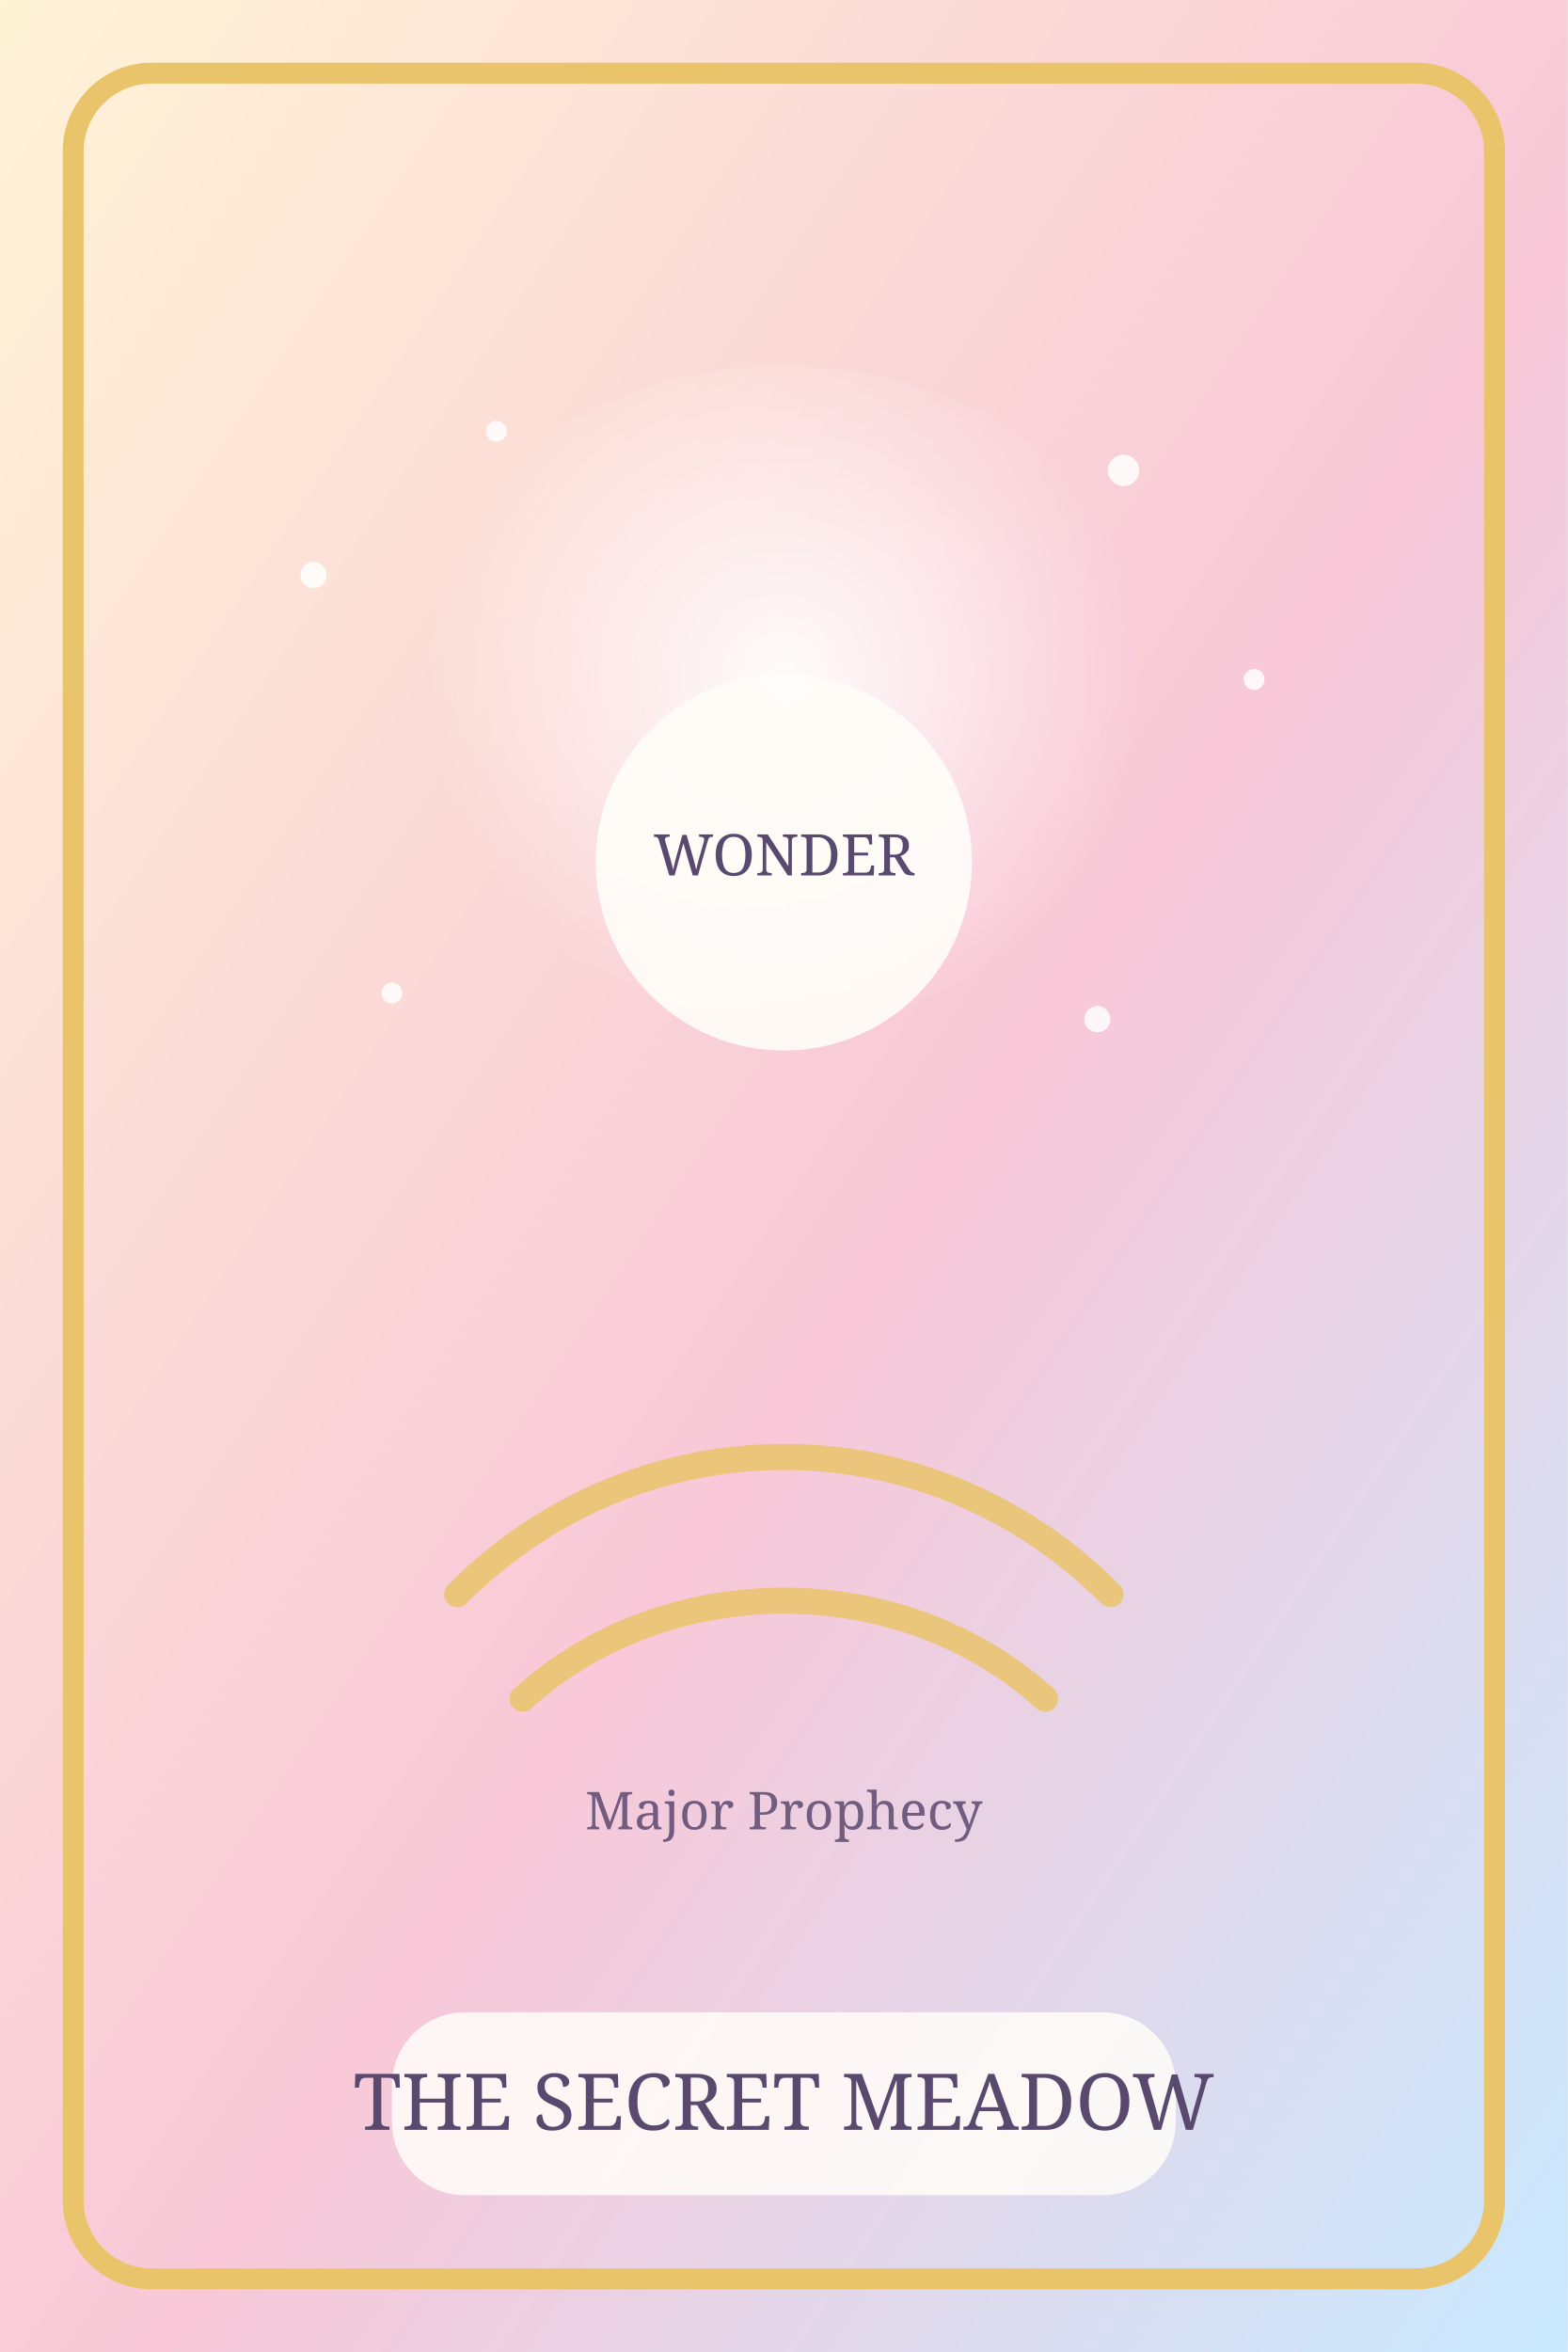
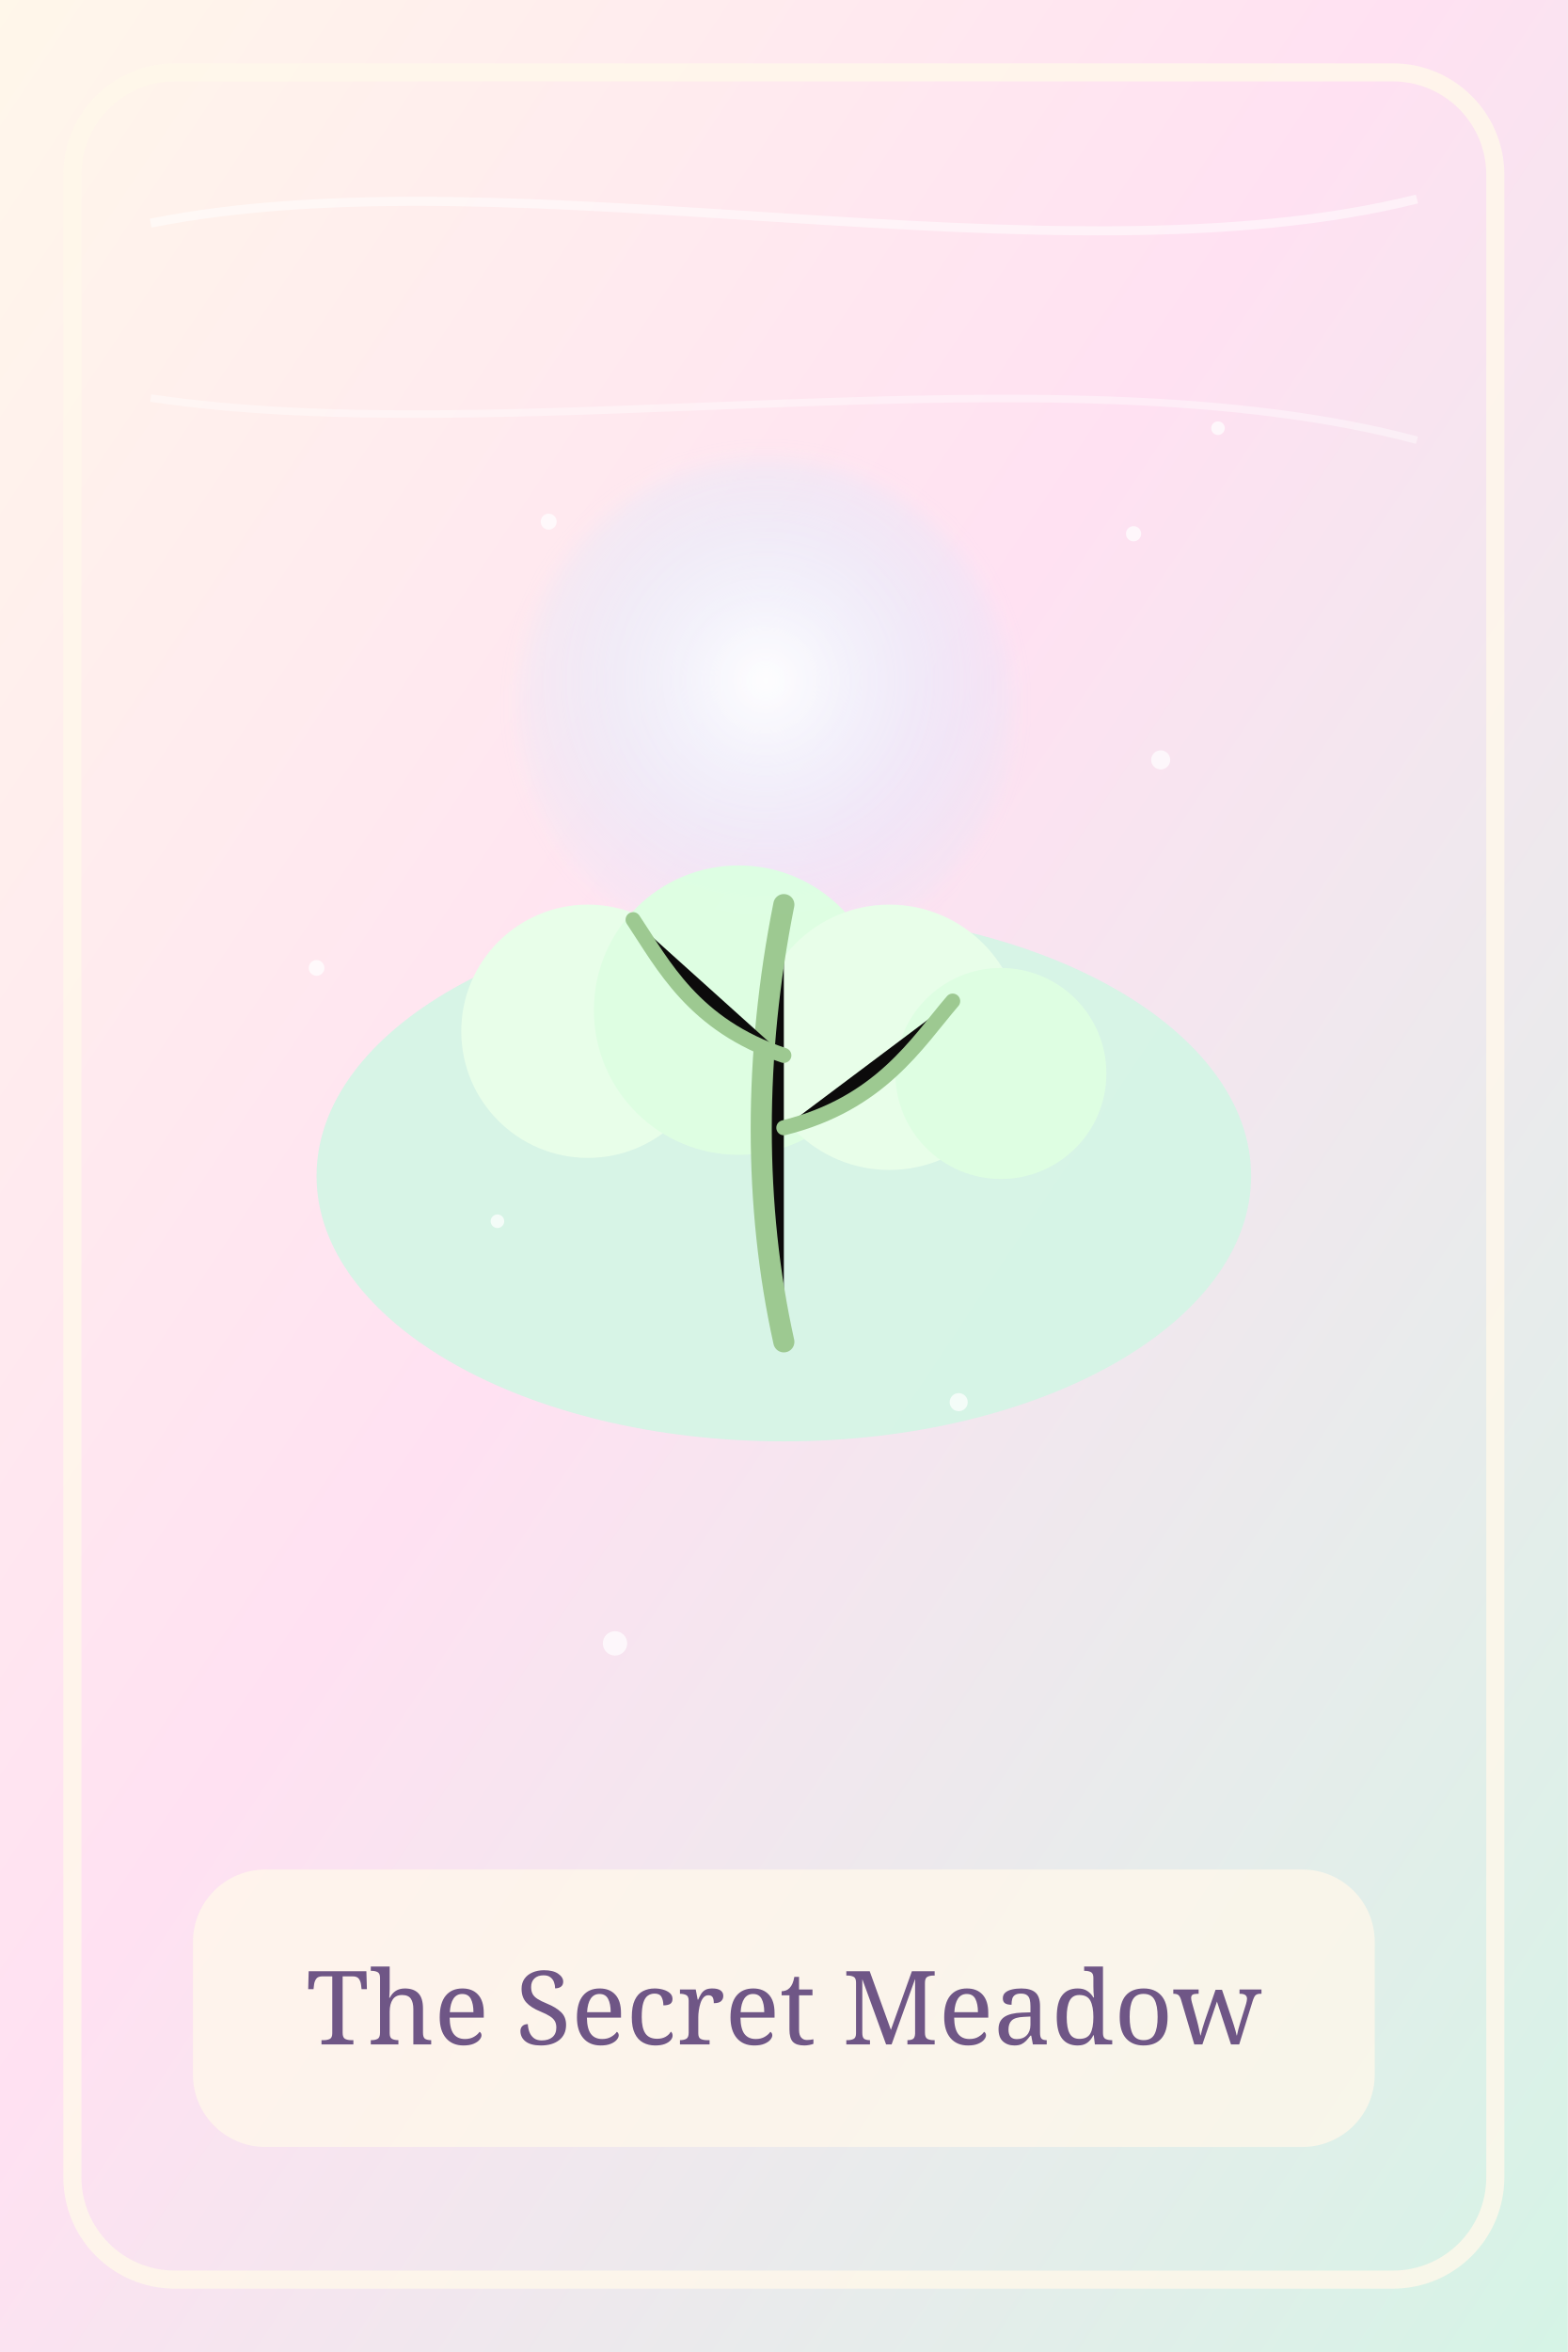
- <svg xmlns="http://www.w3.org/2000/svg" viewBox="0 0 600 900" role="img" aria-label="The Secret Meadow tarot card art">
+ <svg xmlns="http://www.w3.org/2000/svg" viewBox="0 0 520 780" role="img" aria-labelledby="t d">
  <defs>
    <linearGradient id="bg" x1="0" y1="0" x2="1" y2="1">
-       <stop offset="0%" stop-color="#fff4d6" />
-       <stop offset="55%" stop-color="#f8c8d8" />
-       <stop offset="100%" stop-color="#c8e9ff" />
+       <stop offset="0%" stop-color="#fff7ea" />
+       <stop offset="45%" stop-color="#ffe1f2" />
+       <stop offset="100%" stop-color="#d5f4e6" />
    </linearGradient>
-     <radialGradient id="halo" cx="50%" cy="35%" r="40%">
-       <stop offset="0%" stop-color="#ffffff" stop-opacity="0.9" />
-       <stop offset="100%" stop-color="#ffffff" stop-opacity="0" />
+     <radialGradient id="orb" cx="50%" cy="45%" r="50%">
+       <stop offset="0%" stop-color="#ffffff" stop-opacity="0.98" />
+       <stop offset="100%" stop-color="#cfe9ff" stop-opacity="0.15" />
    </radialGradient>
+     <filter id="soft" x="-20%" y="-20%" width="140%" height="140%">
+       <feGaussianBlur stdDeviation="3" />
+     </filter>
  </defs>
-   <rect width="600" height="900" fill="url(#bg)" />
-   <rect x="28" y="28" width="544" height="844" rx="30" fill="none" stroke="#e9c46a" stroke-width="8" />
-   <circle cx="300" cy="310" r="170" fill="url(#halo)" />
-   <g fill="#fff" opacity="0.85">
-     <circle cx="120" cy="220" r="5" />
-     <circle cx="190" cy="165" r="4" />
-     <circle cx="430" cy="180" r="6" />
-     <circle cx="480" cy="260" r="4" />
-     <circle cx="150" cy="380" r="4" />
-     <circle cx="420" cy="390" r="5" />
+   <rect width="520" height="780" fill="url(#bg)" />
+   <rect x="24" y="24" width="472" height="732" rx="34" fill="none" stroke="#fff8ea" stroke-width="6" opacity=".82" />
+   <path d="M50 74 C170 50,350 96,470 66" stroke="#fff" stroke-opacity=".52" stroke-width="3" fill="none" />
+   <path d="M50 132 C170 150,350 114,470 146" stroke="#fff" stroke-opacity=".4" stroke-width="2.5" fill="none" />
+   <circle cx="254" cy="234" r="82" fill="url(#orb)" filter="url(#soft)" />
+   <g opacity="0.95">
+     <ellipse cx="260" cy="390" rx="155" ry="88" fill="#d5f4e6" />
+     <circle cx="195" cy="342" r="42" fill="#e7ffe9" />
+     <circle cx="245" cy="335" r="48" fill="#dcffe2" />
+     <circle cx="295" cy="344" r="44" fill="#e7ffe9" />
+     <circle cx="332" cy="356" r="35" fill="#dcffe2" />
+     <path d="M260 300 C250 350,250 400,260 445" stroke="#98c78d" stroke-width="7" stroke-linecap="round" />
+     <path d="M260 350 C230 340,220 320,210 305" stroke="#98c78d" stroke-width="5" stroke-linecap="round" />
+     <path d="M260 374 C292 366,304 346,316 332" stroke="#98c78d" stroke-width="5" stroke-linecap="round" />
  </g>
-   <g stroke="#e9c46a" stroke-width="10" stroke-linecap="round" fill="none" opacity="0.85">
-     <path d="M175 610 C245 540, 355 540, 425 610" />
-     <path d="M200 650 C255 600, 345 600, 400 650" />
+   <g>
+     <circle cx="204" cy="545" r="4.04" fill="#fff" opacity=".72" />
+     <circle cx="182" cy="173" r="2.65" fill="#fff" opacity=".72" />
+     <circle cx="318" cy="465" r="3.00" fill="#fff" opacity=".72" />
+     <circle cx="404" cy="142" r="2.25" fill="#fff" opacity=".72" />
+     <circle cx="165" cy="405" r="2.25" fill="#fff" opacity=".72" />
+     <circle cx="376" cy="177" r="2.52" fill="#fff" opacity=".72" />
+     <circle cx="105" cy="321" r="2.61" fill="#fff" opacity=".72" />
+     <circle cx="385" cy="252" r="3.16" fill="#fff" opacity=".72" />
  </g>
-   <circle cx="300" cy="330" r="72" fill="#fffdf8" opacity="0.92" />
-   <text x="300" y="335" text-anchor="middle" font-family="Georgia, serif" font-size="22" fill="#5a496e">WONDER</text>
-   <text x="300" y="700" text-anchor="middle" font-family="Georgia, serif" font-size="20" fill="#5a496e" opacity="0.85">Major Prophecy</text>
-   <rect x="150" y="770" width="300" height="70" rx="28" fill="#fffdf8" opacity="0.86" />
-   <text x="300" y="815" text-anchor="middle" font-family="Georgia, serif" font-size="30" fill="#5a496e">THE SECRET MEADOW</text>
+   <rect x="64" y="620" width="392" height="92" rx="24" fill="#fff7ea" opacity=".78" />
+   <text x="260" y="678" text-anchor="middle" font-family="'Cormorant Garamond', Georgia, serif" font-size="34" fill="#6f5686">The Secret Meadow</text>
</svg>
